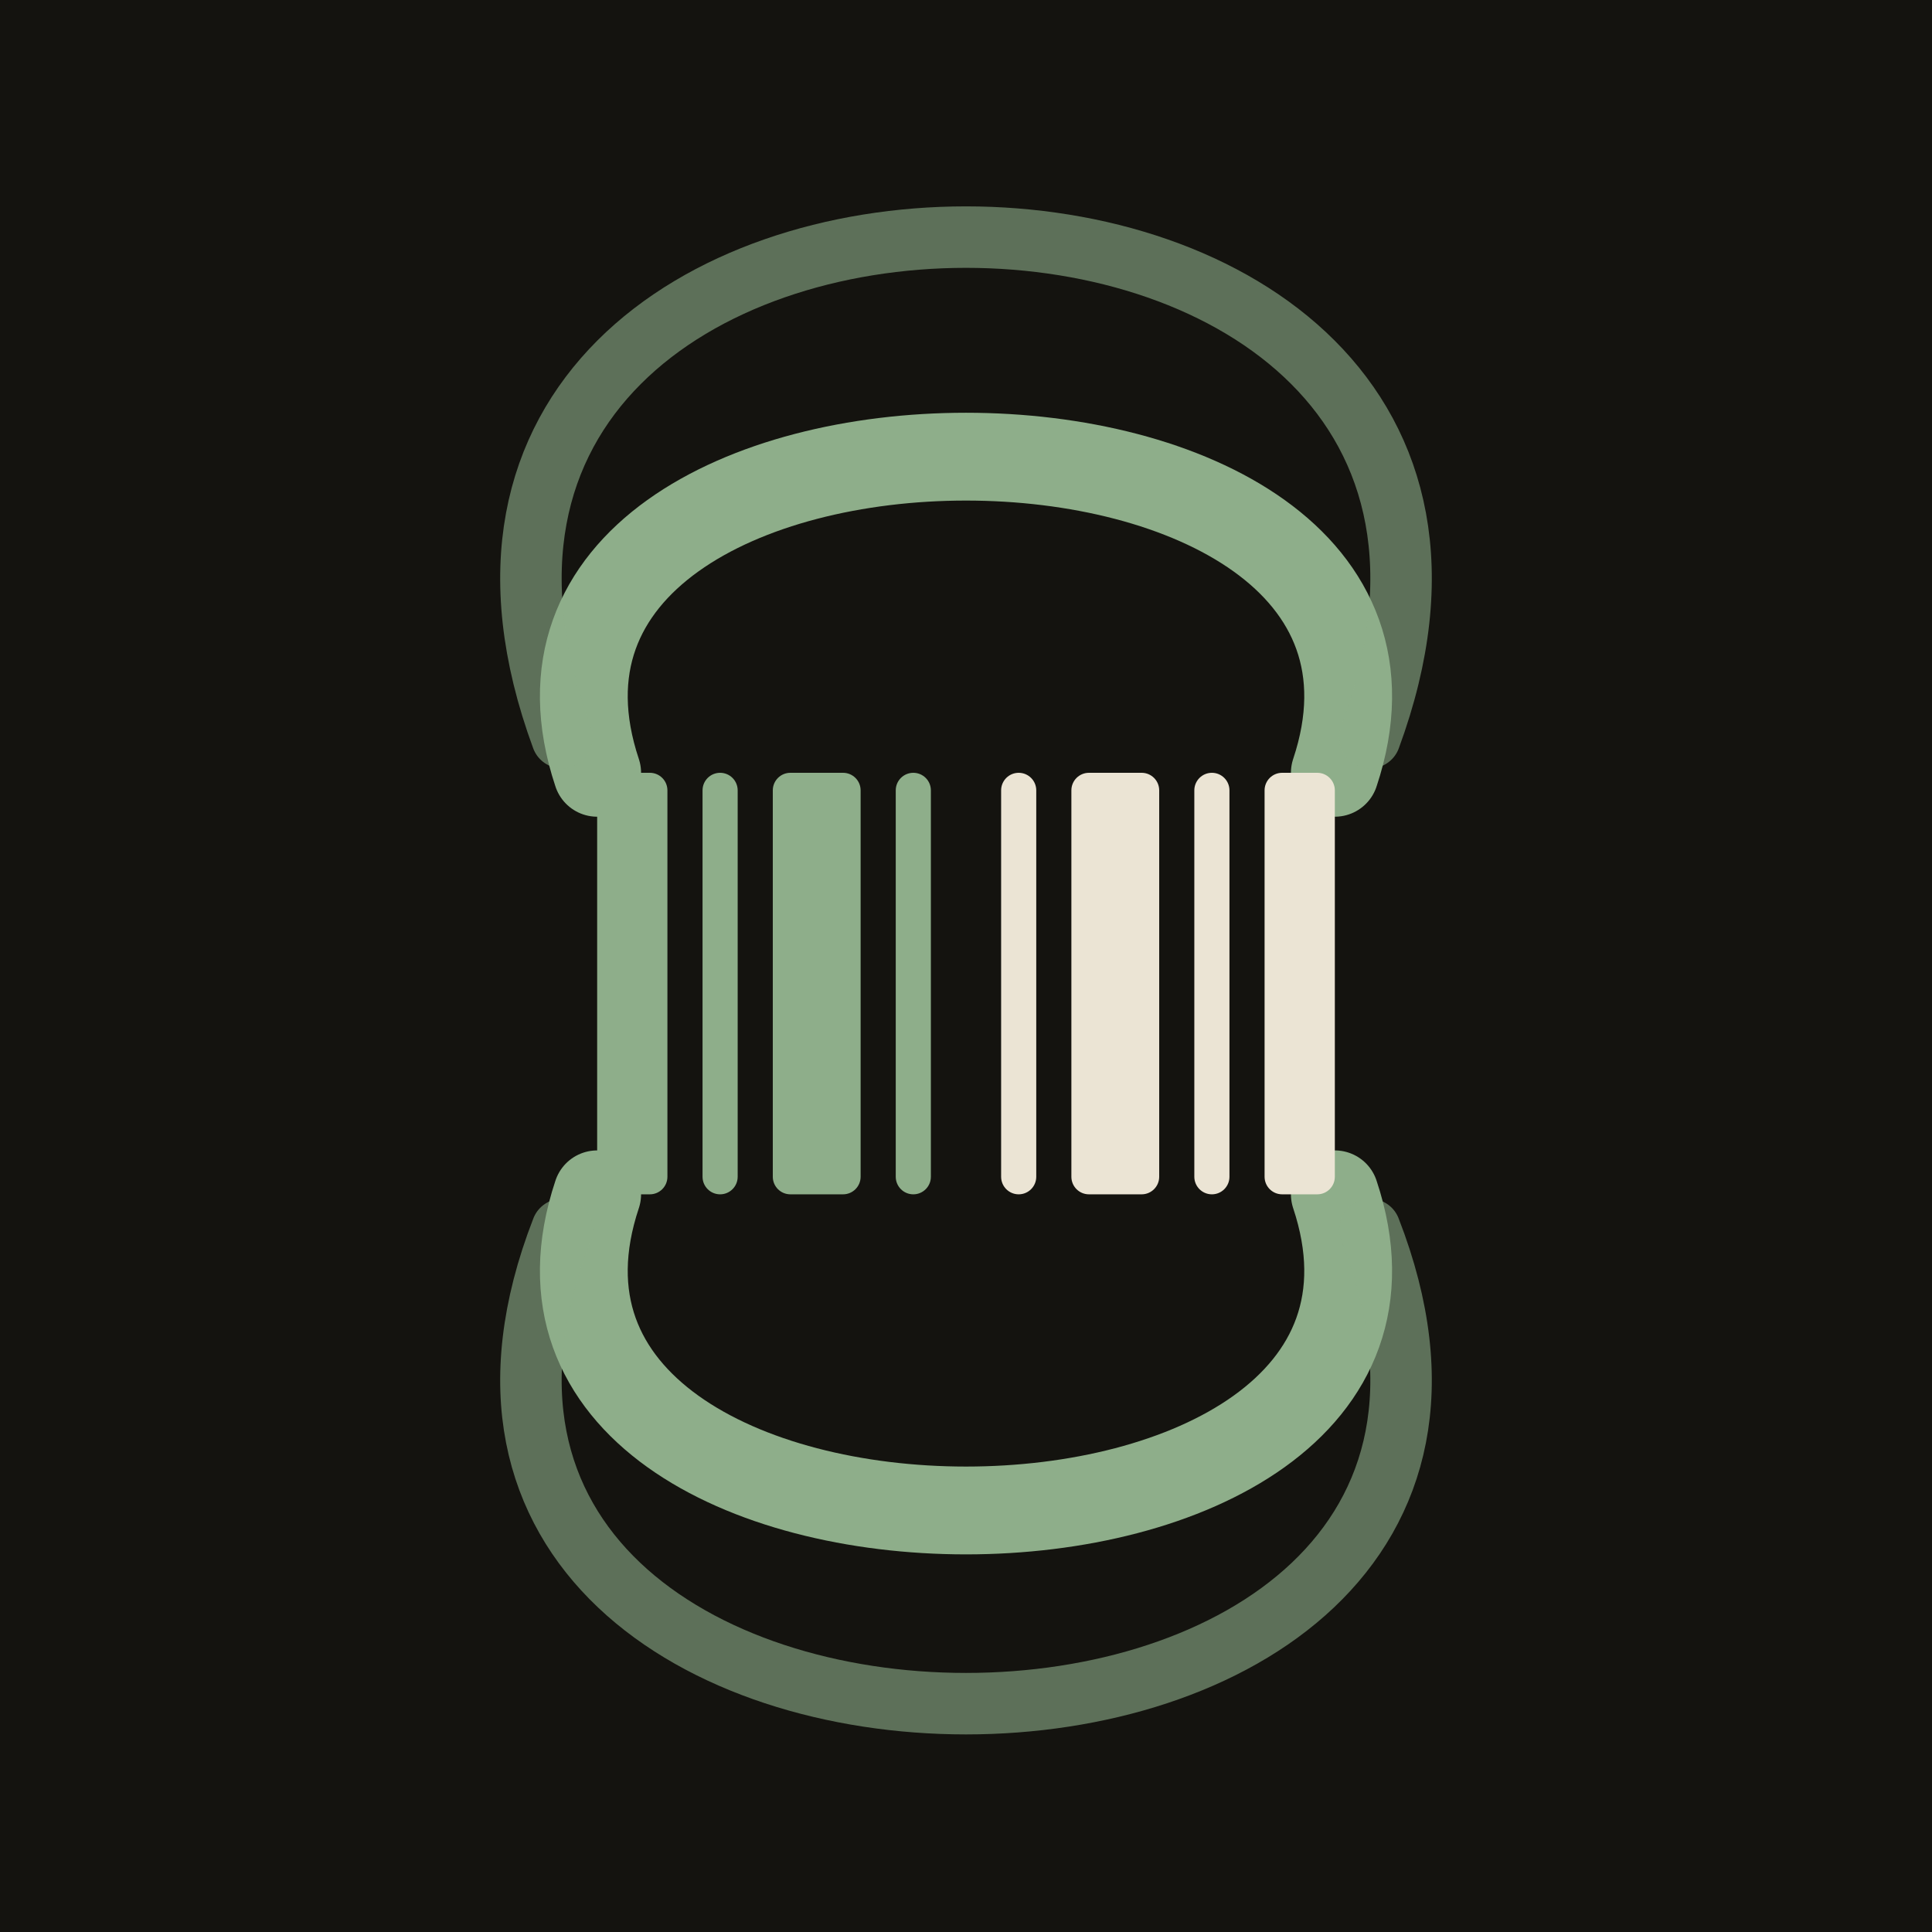
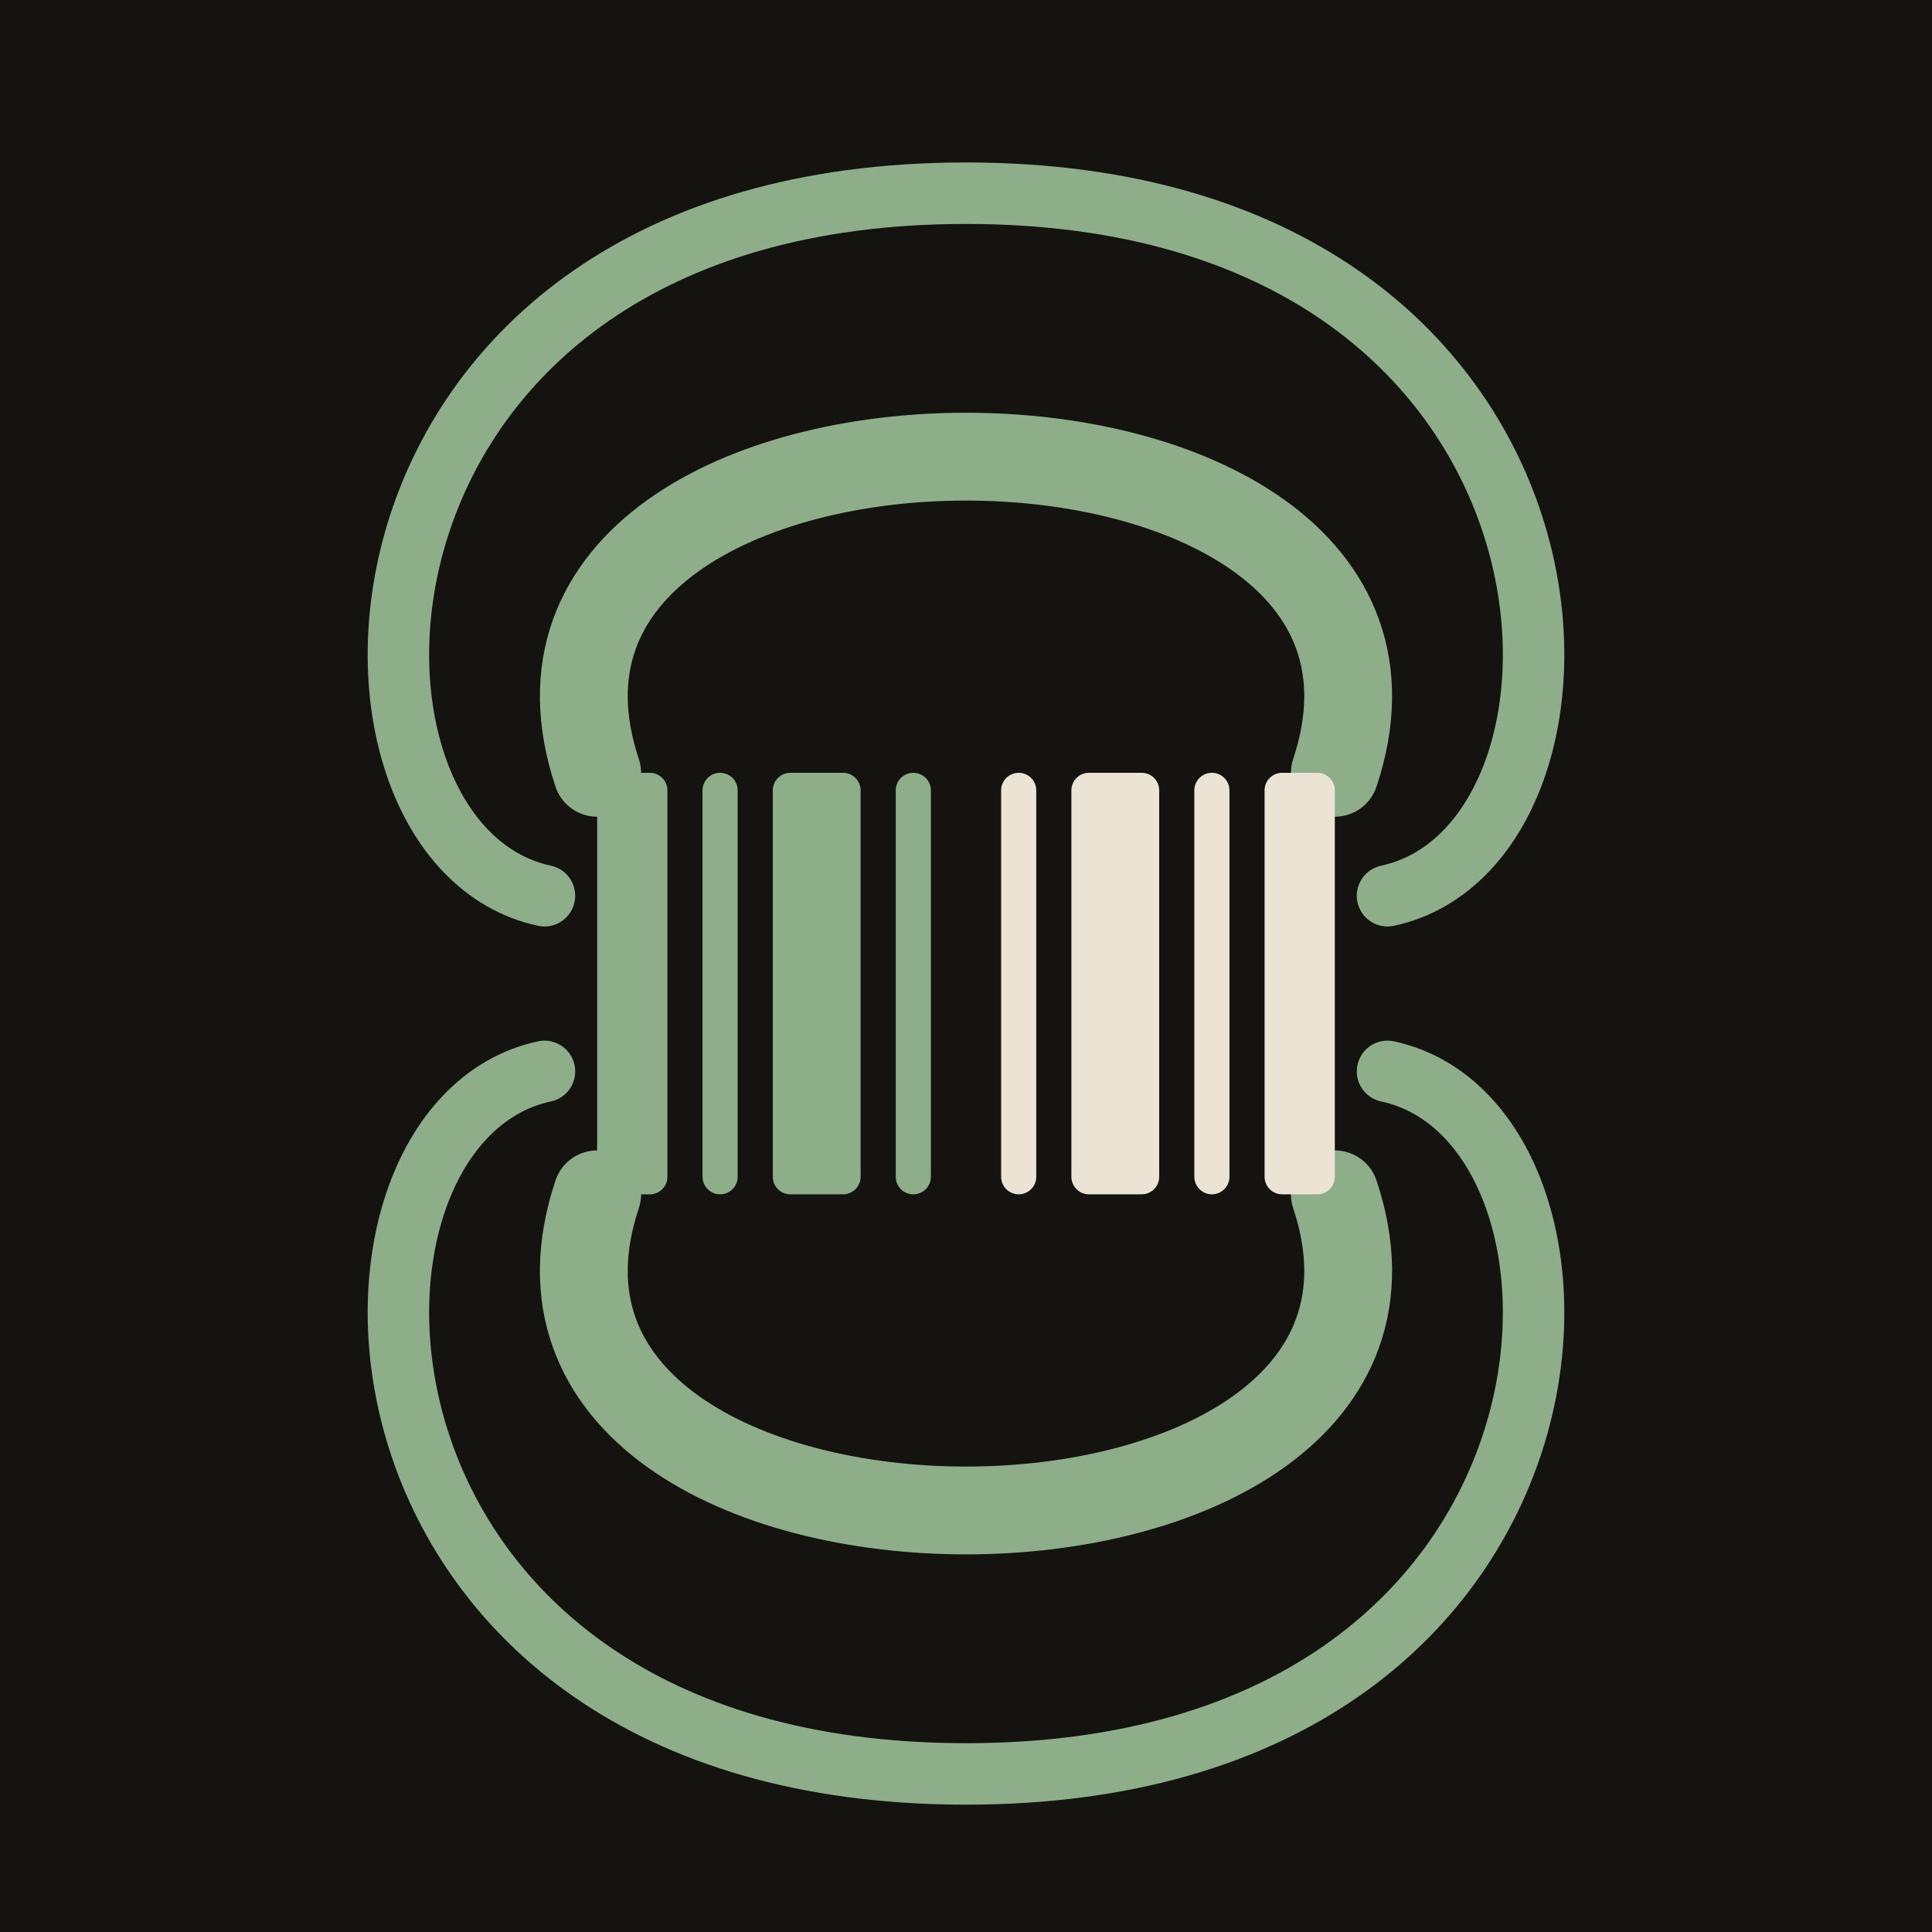
<svg xmlns="http://www.w3.org/2000/svg" viewBox="0 0 110 110" width="110" height="110">
  <rect width="110" height="110" fill="#14130f" />
  <path d="M 34,44 C 26,20 84,20 76,44" stroke="#8eae8a" stroke-width="5" fill="none" stroke-linecap="round" />
  <path d="M 34,68 C 26,92 84,92 76,68" stroke="#8eae8a" stroke-width="5" fill="none" stroke-linecap="round" />
-   <path d="M 32,42 C 18,4 92,4 78,42" stroke="#8eae8a" stroke-width="3.5" fill="none" stroke-linecap="round" opacity="0.6" />
-   <path d="M 32,70 C 18,106 92,106 78,70" stroke="#8eae8a" stroke-width="3.5" fill="none" stroke-linecap="round" opacity="0.6" />
+   <path d="M 31,51 C 17,48 18,11 55,11 C 92,11 93,48 79,51" stroke="#8eae8a" stroke-width="3.5" fill="none" stroke-linecap="round" />
+   <path d="M 31,61 C 17,64 18,101 55,101 C 92,101 93,64 79,61" stroke="#8eae8a" stroke-width="3.5" fill="none" stroke-linecap="round" />
  <rect x="34" y="44" width="4" height="24" rx="1" fill="#8eae8a" />
  <rect x="40" y="44" width="2" height="24" rx="1" fill="#8eae8a" />
  <rect x="44" y="44" width="5" height="24" rx="1" fill="#8eae8a" />
  <rect x="51" y="44" width="2" height="24" rx="1" fill="#8eae8a" />
  <rect x="57" y="44" width="2" height="24" rx="1" fill="#ebe4d4" />
  <rect x="61" y="44" width="5" height="24" rx="1" fill="#ebe4d4" />
  <rect x="68" y="44" width="2" height="24" rx="1" fill="#ebe4d4" />
  <rect x="72" y="44" width="4" height="24" rx="1" fill="#ebe4d4" />
</svg>
